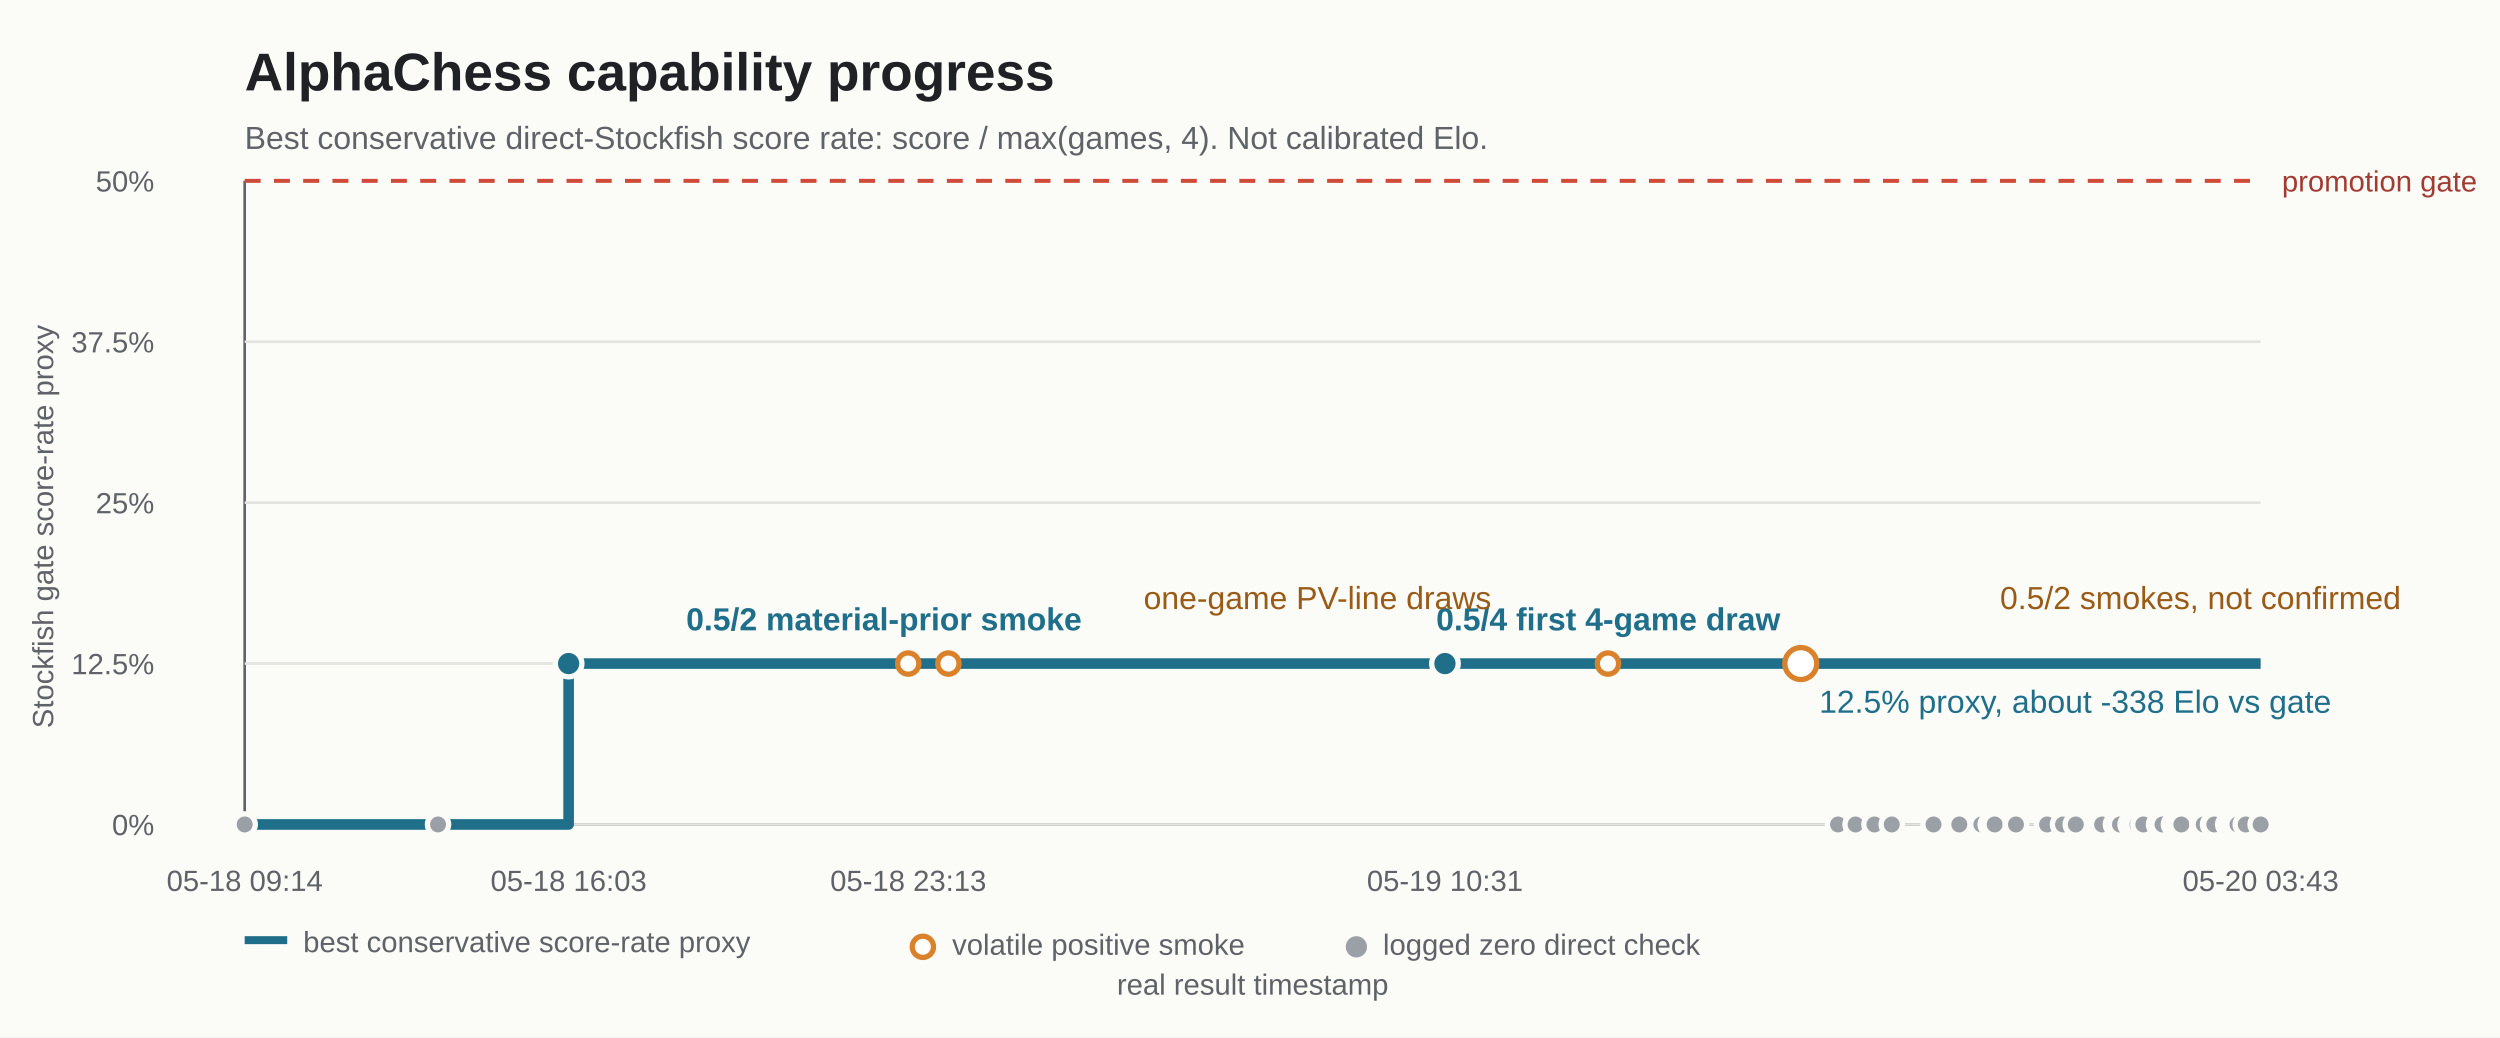
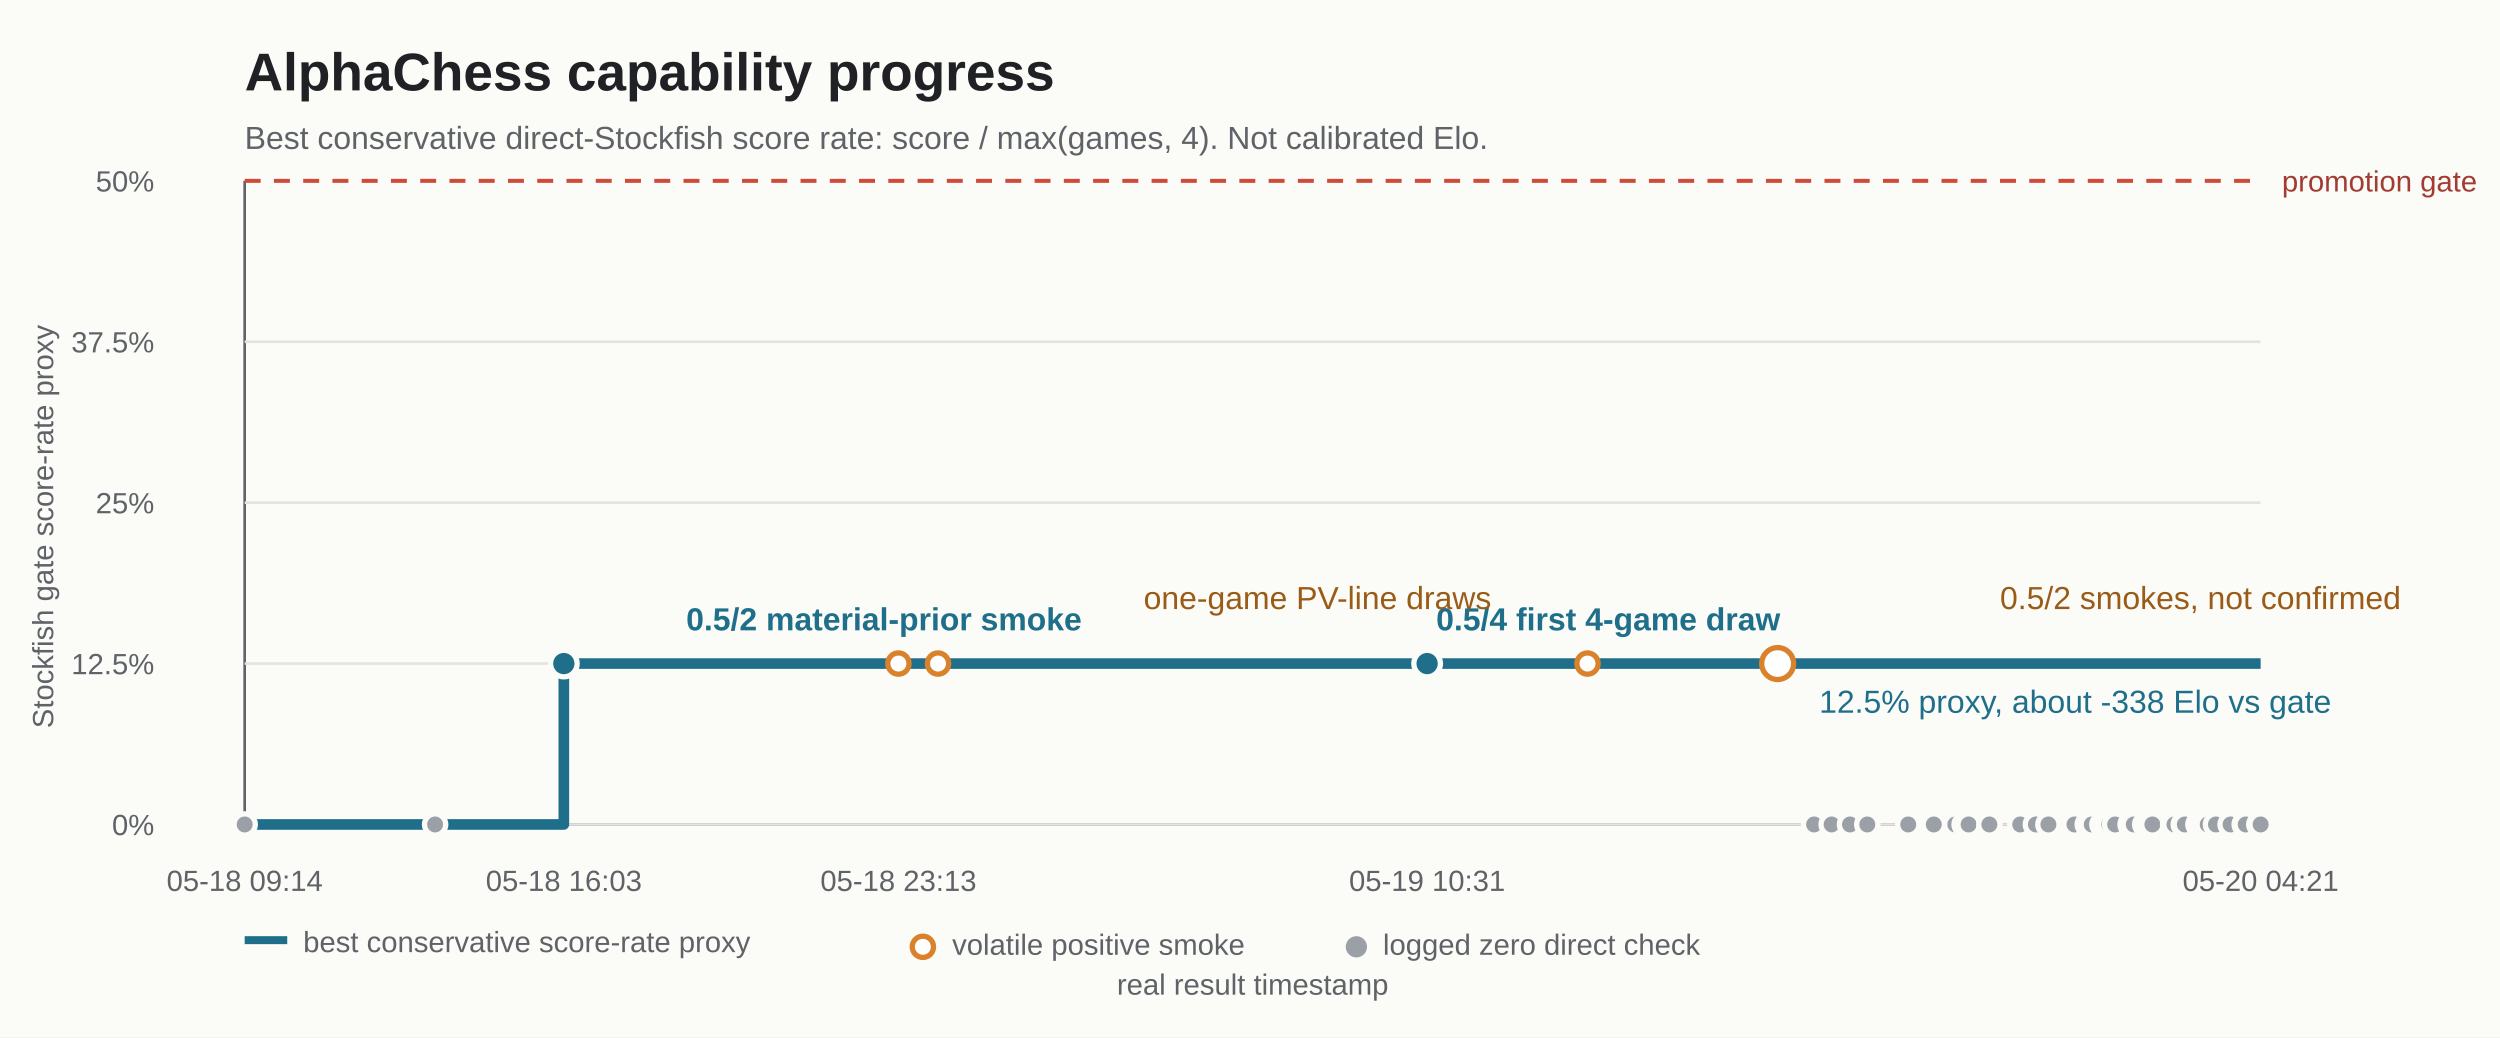
<svg xmlns="http://www.w3.org/2000/svg" width="940" height="390" viewBox="0 0 940 390" role="img" aria-labelledby="title desc">
  <rect width="940" height="390" fill="#fbfbf8" />
  <text x="92" y="34" font-family="Arial, sans-serif" font-size="20" font-weight="700" fill="#202124">AlphaChess capability progress</text>
  <text x="92" y="56" font-family="Arial, sans-serif" font-size="12" fill="#5f6368">Best conservative direct-Stockfish score rate: score / max(games, 4). Not calibrated Elo.</text>
  <g font-family="Arial, sans-serif" font-size="11" fill="#5f6368">
    <line x1="92" y1="68" x2="92" y2="310" stroke="#5f6368" stroke-width="1" />
    <line x1="92" y1="310" x2="850" y2="310" stroke="#5f6368" stroke-width="1" />
    <line x1="92" y1="68" x2="850" y2="68" stroke="#d04a3a" stroke-width="1.5" stroke-dasharray="6 5" />
    <line x1="92" y1="128.5" x2="850" y2="128.5" stroke="#e3e4df" stroke-width="1" />
    <line x1="92" y1="189" x2="850" y2="189" stroke="#e3e4df" stroke-width="1" />
    <line x1="92" y1="249.5" x2="850" y2="249.5" stroke="#e3e4df" stroke-width="1" />
    <line x1="92" y1="310" x2="850" y2="310" stroke="#e3e4df" stroke-width="1" />
    <text x="58" y="72" text-anchor="end">50%</text>
    <text x="58" y="132.5" text-anchor="end">37.5%</text>
    <text x="58" y="193" text-anchor="end">25%</text>
    <text x="58" y="253.5" text-anchor="end">12.5%</text>
    <text x="58" y="314" text-anchor="end">0%</text>
    <text x="858" y="72" fill="#a23b31">promotion gate</text>
    <text x="92" y="335" text-anchor="middle">05-18 09:14</text>
-     <text x="213.8" y="335" text-anchor="middle">05-18 16:03</text>
-     <text x="341.5" y="335" text-anchor="middle">05-18 23:13</text>
-     <text x="543.3" y="335" text-anchor="middle">05-19 10:31</text>
-     <text x="850" y="335" text-anchor="middle">05-20 03:43</text>
+     <text x="212" y="335" text-anchor="middle">05-18 16:03</text>
+     <text x="337.8" y="335" text-anchor="middle">05-18 23:13</text>
+     <text x="536.6" y="335" text-anchor="middle">05-19 10:31</text>
+     <text x="850" y="335" text-anchor="middle">05-20 04:21</text>
    <text x="471" y="374" text-anchor="middle">real result timestamp</text>
    <text x="20" y="198" text-anchor="middle" transform="rotate(-90 20 198)">Stockfish gate score-rate proxy</text>
  </g>
-   <path d="M 92 310 L 213.8 310 L 213.8 249.5 L 850 249.5" fill="none" stroke="#1f6f8b" stroke-width="4" stroke-linejoin="round" />
+   <path d="M 92 310 L 212 310 L 212 249.5 L 850 249.5" fill="none" stroke="#1f6f8b" stroke-width="4" stroke-linejoin="round" />
  <g fill="#9aa0a6" stroke="#fbfbf8" stroke-width="2">
    <circle cx="92" cy="310" r="4" />
-     <circle cx="164.7" cy="310" r="4" />
-     <circle cx="691.1" cy="310" r="4" />
-     <circle cx="697.7" cy="310" r="4" />
-     <circle cx="704.8" cy="310" r="4" />
-     <circle cx="711.3" cy="310" r="4" />
-     <circle cx="727" cy="310" r="4" />
-     <circle cx="736.7" cy="310" r="4" />
-     <circle cx="745" cy="310" r="4" />
-     <circle cx="748.5" cy="310" r="4" />
-     <circle cx="750" cy="310" r="4" />
-     <circle cx="758" cy="310" r="4" />
-     <circle cx="769.7" cy="310" r="4" />
-     <circle cx="775.7" cy="310" r="4" />
-     <circle cx="780.5" cy="310" r="4" />
-     <circle cx="790.4" cy="310" r="4" />
-     <circle cx="795.6" cy="310" r="4" />
-     <circle cx="797.1" cy="310" r="4" />
+     <circle cx="163.6" cy="310" r="4" />
+     <circle cx="682.1" cy="310" r="4" />
+     <circle cx="688.7" cy="310" r="4" />
+     <circle cx="695.6" cy="310" r="4" />
+     <circle cx="702.1" cy="310" r="4" />
+     <circle cx="717.5" cy="310" r="4" />
+     <circle cx="727.1" cy="310" r="4" />
+     <circle cx="735.2" cy="310" r="4" />
+     <circle cx="738.7" cy="310" r="4" />
+     <circle cx="740.2" cy="310" r="4" />
+     <circle cx="748" cy="310" r="4" />
+     <circle cx="759.6" cy="310" r="4" />
+     <circle cx="765.5" cy="310" r="4" />
+     <circle cx="770.2" cy="310" r="4" />
+     <circle cx="780" cy="310" r="4" />
+     <circle cx="785" cy="310" r="4" />
+     <circle cx="786.5" cy="310" r="4" />
+     <circle cx="790.5" cy="310" r="4" />
+     <circle cx="792" cy="310" r="4" />
+     <circle cx="792.1" cy="310" r="4" />
+     <circle cx="793.1" cy="310" r="4" />
+     <circle cx="795.3" cy="310" r="4" />
    <circle cx="801.1" cy="310" r="4" />
-     <circle cx="802.6" cy="310" r="4" />
-     <circle cx="802.7" cy="310" r="4" />
-     <circle cx="803.7" cy="310" r="4" />
-     <circle cx="805.9" cy="310" r="4" />
-     <circle cx="811.8" cy="310" r="4" />
-     <circle cx="813.1" cy="310" r="4" />
-     <circle cx="817.4" cy="310" r="4" />
-     <circle cx="817.9" cy="310" r="4" />
-     <circle cx="819.5" cy="310" r="4" />
-     <circle cx="820.2" cy="310" r="4" />
-     <circle cx="828.1" cy="310" r="4" />
+     <circle cx="802.3" cy="310" r="4" />
+     <circle cx="806.6" cy="310" r="4" />
+     <circle cx="807.1" cy="310" r="4" />
+     <circle cx="808.6" cy="310" r="4" />
+     <circle cx="809.3" cy="310" r="4" />
+     <circle cx="817.1" cy="310" r="4" />
+     <circle cx="817.6" cy="310" r="4" />
+     <circle cx="821.1" cy="310" r="4" />
+     <circle cx="821.5" cy="310" r="4" />
+     <circle cx="826.6" cy="310" r="4" />
+     <circle cx="827.7" cy="310" r="4" />
    <circle cx="828.6" cy="310" r="4" />
-     <circle cx="832.1" cy="310" r="4" />
-     <circle cx="832.6" cy="310" r="4" />
-     <circle cx="837.8" cy="310" r="4" />
-     <circle cx="838.9" cy="310" r="4" />
-     <circle cx="839.8" cy="310" r="4" />
-     <circle cx="841.3" cy="310" r="4" />
+     <circle cx="830.1" cy="310" r="4" />
+     <circle cx="833.2" cy="310" r="4" />
+     <circle cx="838.7" cy="310" r="4" />
+     <circle cx="844" cy="310" r="4" />
    <circle cx="844.4" cy="310" r="4" />
+     <circle cx="849.5" cy="310" r="4" />
    <circle cx="850" cy="310" r="4" />
  </g>
  <g fill="#1f6f8b" stroke="#fbfbf8" stroke-width="2">
-     <circle cx="213.8" cy="249.5" r="5" />
-     <circle cx="543.3" cy="249.5" r="5" />
-     <circle cx="677.1" cy="249.5" r="5" />
+     <circle cx="212" cy="249.5" r="5" />
+     <circle cx="536.6" cy="249.5" r="5" />
+     <circle cx="668.4" cy="249.5" r="5" />
  </g>
  <g fill="#ffffff" stroke="#d9822b" stroke-width="2">
-     <circle cx="341.5" cy="249.5" r="4" />
-     <circle cx="356.6" cy="249.5" r="4" />
-     <circle cx="604.6" cy="249.5" r="4" />
-     <circle cx="677.1" cy="249.5" r="6" />
+     <circle cx="337.8" cy="249.5" r="4" />
+     <circle cx="352.7" cy="249.5" r="4" />
+     <circle cx="596.9" cy="249.5" r="4" />
+     <circle cx="668.4" cy="249.5" r="6" />
  </g>
  <g font-family="Arial, sans-serif" font-size="12" fill="#202124">
    <text x="258" y="237" font-weight="700" fill="#1f6f8b">0.5/2 material-prior smoke</text>
    <text x="540" y="237" font-weight="700" fill="#1f6f8b">0.5/4 first 4-game draw</text>
    <text x="684" y="268" fill="#1f6f8b">12.5% proxy, about -338 Elo vs gate</text>
    <text x="430" y="229" fill="#9a5b16">one-game PV-line draws</text>
    <text x="752" y="229" fill="#9a5b16">0.5/2 smokes, not confirmed</text>
  </g>
  <g font-family="Arial, sans-serif" font-size="11" fill="#5f6368">
    <rect x="92" y="352" width="16" height="3" fill="#1f6f8b" />
    <text x="114" y="358">best conservative score-rate proxy</text>
    <circle cx="347" cy="356" r="4" fill="#ffffff" stroke="#d9822b" stroke-width="2" />
    <text x="358" y="359">volatile positive smoke</text>
    <circle cx="510" cy="356" r="4" fill="#9aa0a6" />
    <text x="520" y="359">logged zero direct check</text>
  </g>
</svg>
